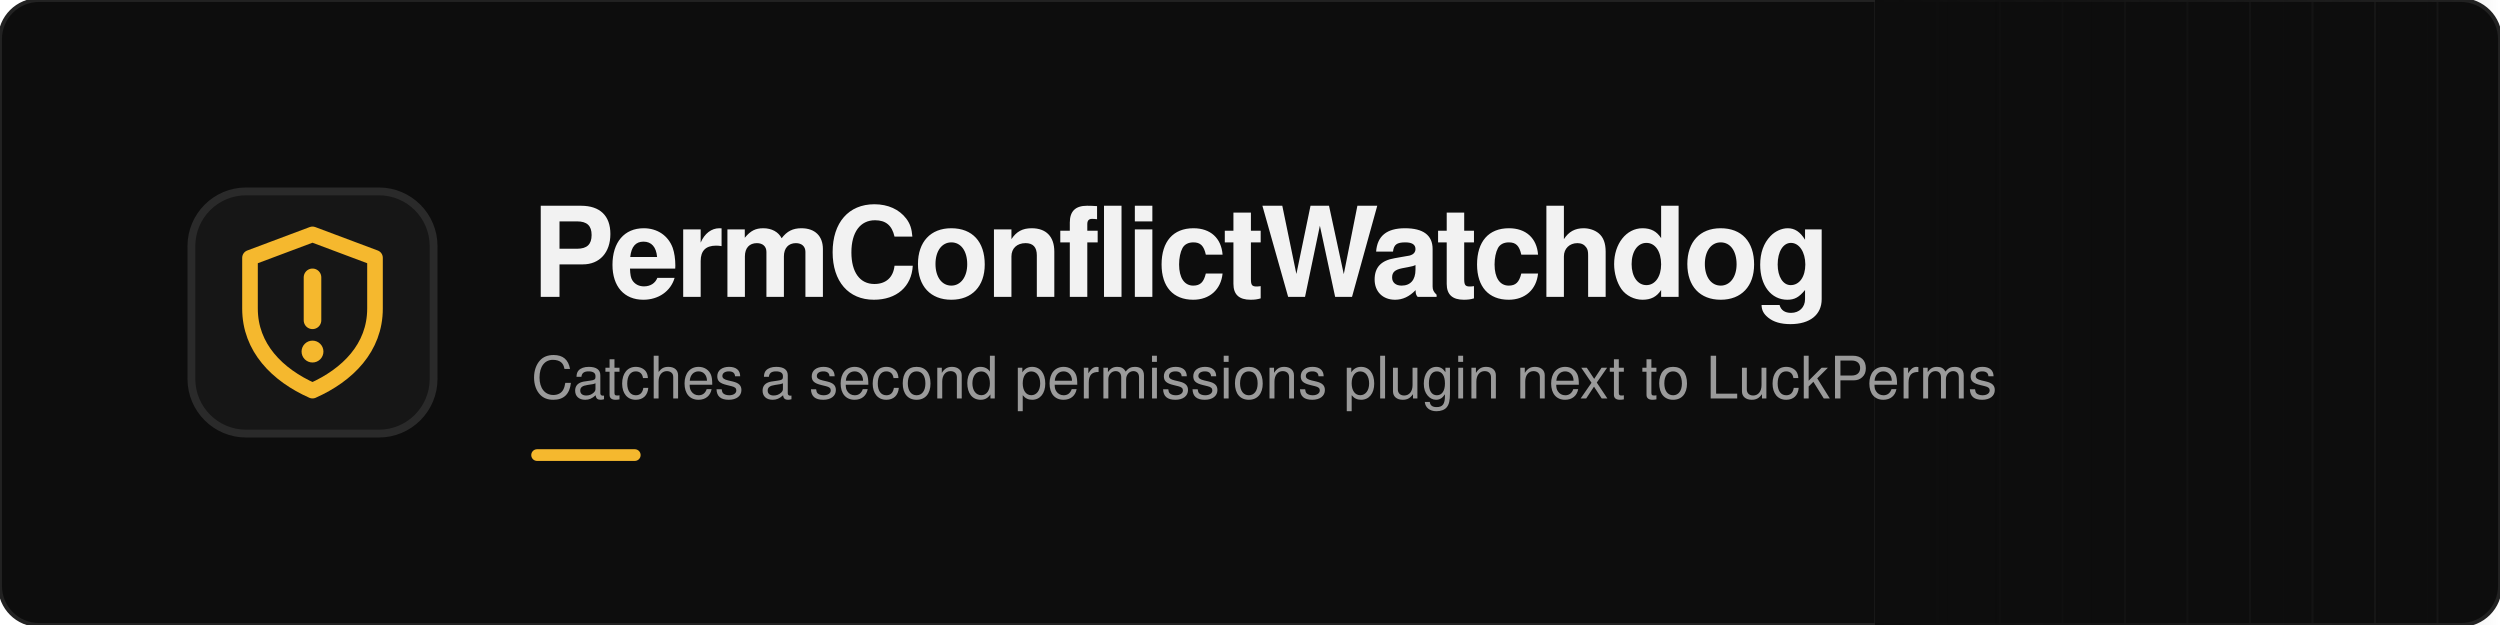
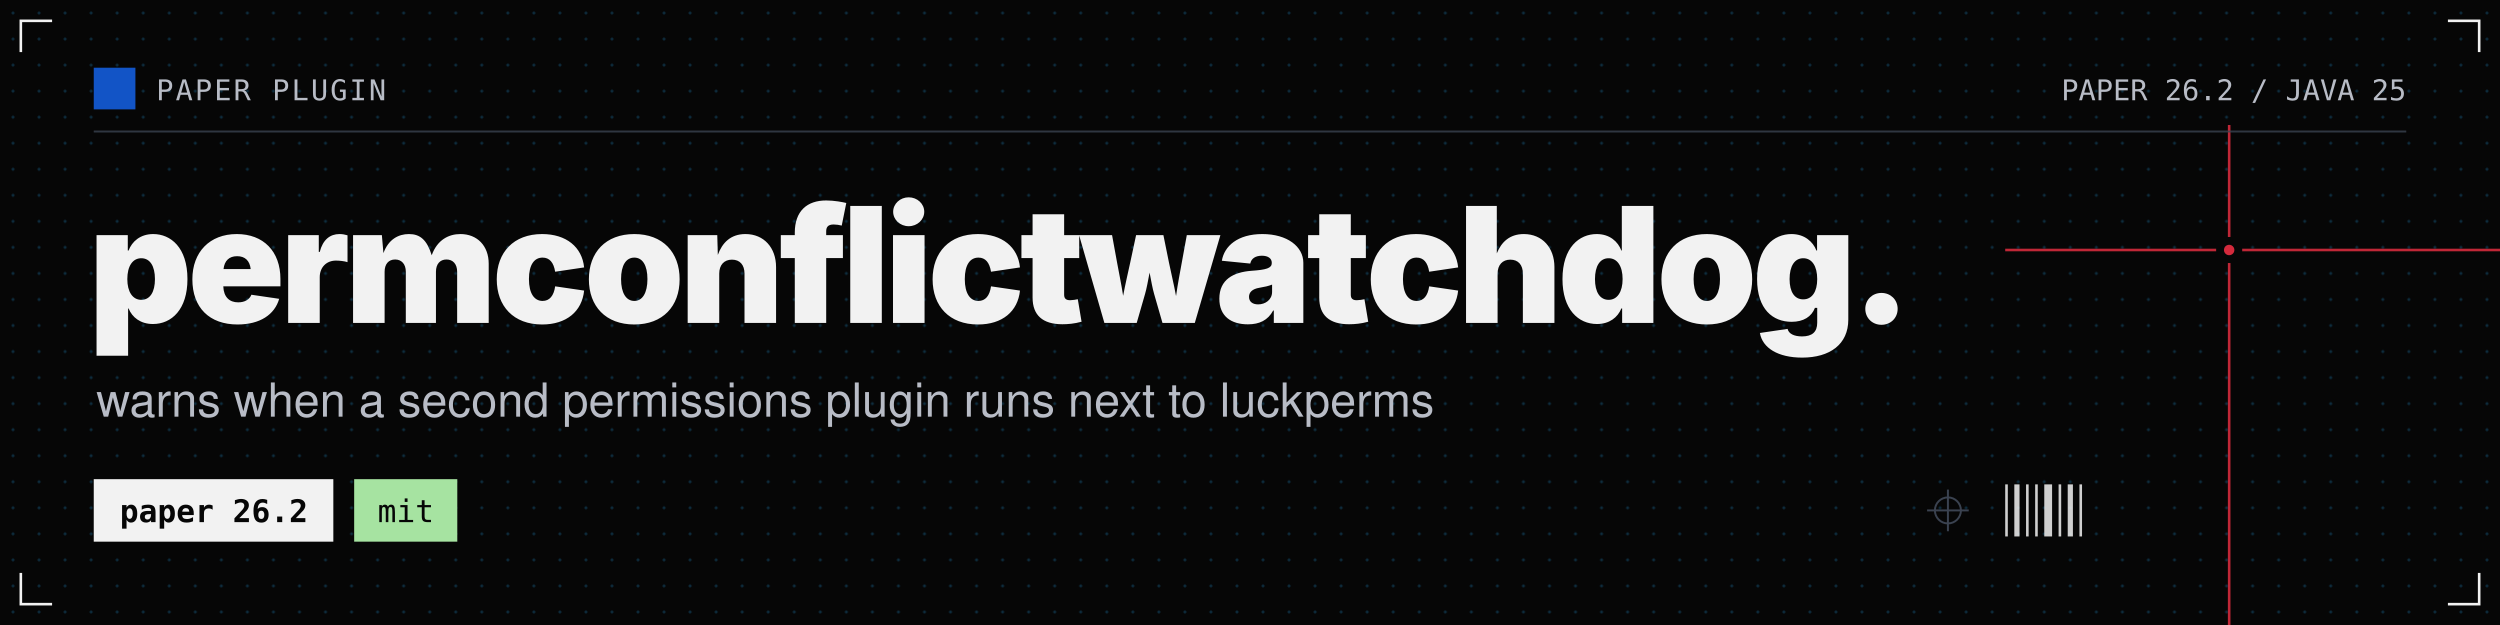
- <svg xmlns="http://www.w3.org/2000/svg" width="1280" height="320" viewBox="0 0 1280 320" role="img" aria-label="PermConflictWatchdog: Catches a second permissions plugin next to LuckPerms">
+ <svg xmlns="http://www.w3.org/2000/svg" width="960" height="240" viewBox="0 0 960 240" role="img" aria-labelledby="t">
+   <rect width="100%" height="100%" fill="#060606" />
  <defs>
-     <linearGradient id="fade" x1="0" x2="1">
-       <stop offset="0" stop-color="#0d0d0d" />
-       <stop offset="1" stop-color="#0d0d0d" stop-opacity="0" />
-     </linearGradient>
+     <pattern id="d" width="10" height="10" patternUnits="userSpaceOnUse">
+       <circle cx="5.0" cy="5.0" r="0.6" fill="#24a2ea" />
+     </pattern>
  </defs>
-   <rect width="1280" height="320" rx="20" fill="#0d0d0d" stroke="#222222" stroke-width="2" />
-   <g opacity="0.5" stroke="#222222" stroke-width="1">
-     <path d="M960 0 V320" />
-     <path d="M992 0 V320" />
-     <path d="M1024 0 V320" />
-     <path d="M1056 0 V320" />
-     <path d="M1088 0 V320" />
-     <path d="M1120 0 V320" />
-     <path d="M1152 0 V320" />
-     <path d="M1184 0 V320" />
-     <path d="M1216 0 V320" />
-     <path d="M1248 0 V320" />
+   <rect width="960" height="240" fill="url(#d)" opacity="0.22" />
+   <path d="M8 20V8H20M952 20V8H940M8 220V232H20M952 220V232H940" stroke="#f2f2f2" stroke-width="1" fill="none" />
+   <g stroke="#d42a3c" stroke-width="1">
+     <path d="M856 48V91M856 101V240M770 96H851M861 96H960" opacity="0.9" />
+     <circle cx="856" cy="96" r="2" fill="#d42a3c" stroke="none" />
  </g>
-   <rect x="960" y="0" width="320" height="320" fill="url(#fade)" />
-   <g transform="translate(96 96) scale(2.0)">
-     <rect x="1" y="1" width="62" height="62" rx="14" fill="#161616" stroke="#2a2a2a" stroke-width="2" />
-     <path d="M32 12 L48 18 V31 C48 41 41 48 32 52 C23 48 16 41 16 31 V18 Z" fill="none" stroke="#f5b82e" stroke-width="4" stroke-linejoin="round" />
-     <path d="M32 23 V34" stroke="#f5b82e" stroke-width="4.5" stroke-linecap="round" />
-     <circle cx="32" cy="42" r="2.8" fill="#f5b82e" />
+   <rect x="36" y="26" width="16" height="16" fill="#1254c6" />
+   <text x="60" y="38.5" font-family="ui-monospace,SFMono-Regular,'Cascadia Mono',Consolas,Menlo,monospace" font-size="11" fill="#b8bcc6" letter-spacing="0.8">PAPER PLUGIN</text>
+   <text x="924" y="38.5" text-anchor="end" font-family="ui-monospace,SFMono-Regular,'Cascadia Mono',Consolas,Menlo,monospace" font-size="11" fill="#b8bcc6">PAPER 26.2 / JAVA 25</text>
+   <path d="M36 50.5H924" stroke="#3a4250" stroke-width="0.75" opacity="0.8" />
+   <path d="M37.075 136.6H49.192V118.454H49.373C50.76 121.89 53.985 124.422 58.718 124.422C65.922 124.422 71.981 118.815 71.981 107.18C71.981 94.972 65.5 89.877 58.838 89.877C53.834 89.877 50.669 92.771 49.373 96.208H49.072V90.299H37.075ZM54.256 115.138C50.941 115.138 48.891 112.063 48.891 107.18C48.891 102.176 50.941 99.162 54.256 99.162C57.602 99.162 59.501 102.176 59.501 107.18C59.501 112.154 57.602 115.138 54.256 115.138ZM91.229 124.603C99.82 124.603 105.487 120.805 107.205 114.746L96.535 113.178C95.811 115.047 93.942 116.102 91.471 116.102C88.125 116.102 85.894 114.113 85.743 109.953H107.688V107.18C107.688 96.449 101.116 89.877 90.928 89.877C80.498 89.877 73.867 96.811 73.867 107.24C73.867 118.152 80.408 124.603 91.229 124.603ZM85.834 103.322C86.195 100.126 87.974 98.378 91.049 98.378C94.123 98.378 95.902 100.126 96.263 103.322ZM110.659 124.0H122.776V106.456C122.776 102.598 125.399 100.066 128.986 100.066C130.222 100.066 132.242 100.247 133.447 100.669V90.36C132.483 90.058 131.428 89.877 130.373 89.877C126.786 89.877 123.982 91.988 122.776 96.75H122.415V90.299H110.659ZM135.574 124.0H147.692V104.346C147.692 101.422 149.199 99.644 151.731 99.644C154.203 99.644 155.831 101.422 155.831 104.346V124.0H167.406V104.346C167.406 101.422 168.943 99.644 171.445 99.644C173.947 99.644 175.545 101.422 175.545 104.346V124.0H187.662V101.272C187.662 94.369 183.231 89.877 176.811 89.877C172.319 89.877 167.918 92.078 165.778 98.016C163.939 92.078 161.287 89.877 157.036 89.877C152.937 89.877 149.139 91.957 147.24 97.202L146.637 90.299H135.574ZM208.177 124.603C217.521 124.603 223.49 119.599 224.304 111.581L213.181 109.953C212.668 113.6 211.01 115.56 208.358 115.56C205.162 115.56 203.113 112.696 203.113 107.18C203.113 101.633 205.162 98.921 208.358 98.921C211.04 98.921 212.608 100.82 213.181 104.346L224.304 102.688C223.52 94.881 217.461 89.877 208.177 89.877C197.205 89.877 190.754 96.901 190.754 107.24C190.754 117.61 197.205 124.603 208.177 124.603ZM243.582 124.603C254.524 124.603 260.975 117.61 260.975 107.24C260.975 96.901 254.524 89.877 243.582 89.877C232.58 89.877 226.129 96.901 226.129 107.24C226.129 117.61 232.58 124.603 243.582 124.603ZM243.582 115.56C240.387 115.56 238.488 112.455 238.488 107.18C238.488 101.875 240.387 98.921 243.582 98.921C246.717 98.921 248.616 101.875 248.616 107.18C248.616 112.455 246.717 115.56 243.582 115.56ZM276.184 105.07C276.184 101.724 278.083 99.704 281.068 99.704C284.112 99.704 285.891 101.724 285.891 105.07V124.0H298.008V102.538C298.008 95.183 293.396 89.877 286.252 89.877C280.495 89.877 277.3 93.314 275.642 97.896L275.431 90.299H264.067V124.0H276.184ZM323.677 90.299H317.257V88.853C317.257 87.255 317.89 86.2 320.15 86.2C321.055 86.2 322.351 86.381 323.225 86.622L324.973 77.941C323.587 77.609 320.361 76.976 317.257 76.976C309.902 76.976 305.199 81.045 305.199 89.335V90.299H299.834V99.101H305.199V124.0H317.257V99.101H323.677ZM338.615 79.086H326.498V124.0H338.615ZM342.913 124.0H355.03V90.299H342.913ZM348.941 86.863C352.227 86.863 354.91 84.391 354.91 81.317C354.91 78.242 352.227 75.77 348.941 75.77C345.656 75.77 342.973 78.242 342.973 81.317C342.973 84.391 345.656 86.863 348.941 86.863ZM375.545 124.603C384.889 124.603 390.858 119.599 391.672 111.581L380.549 109.953C380.036 113.6 378.378 115.56 375.726 115.56C372.53 115.56 370.481 112.696 370.481 107.18C370.481 101.633 372.53 98.921 375.726 98.921C378.408 98.921 379.976 100.82 380.549 104.346L391.672 102.688C390.888 94.881 384.829 89.877 375.545 89.877C364.572 89.877 358.122 96.901 358.122 107.24C358.122 117.61 364.572 124.603 375.545 124.603ZM414.417 90.299H408.629V82.281H396.511V90.299H392.231V99.101H396.511V114.294C396.511 121.016 400.37 124.512 407.936 124.512C410.106 124.512 412.548 124.301 415.321 123.548L413.874 114.897C413.422 115.047 411.643 115.289 410.92 115.289C409.322 115.289 408.629 114.595 408.629 113.178V99.101H414.417ZM424.079 124.0H436.499L439.694 112.907C440.297 110.888 440.869 107.662 441.442 104.678C442.015 107.662 442.588 110.888 443.191 112.907L446.386 124.0H458.805L468.632 90.299H455.73L453.801 100.85C453.108 104.738 452.264 108.928 451.601 113.691C450.726 108.928 449.671 104.738 448.888 100.85L446.747 90.299H436.257L433.997 100.85C433.183 104.678 432.158 108.868 431.284 113.6C430.56 108.868 429.656 104.708 428.963 100.85L427.034 90.299H414.373ZM479.199 124.543C483.57 124.543 486.855 123.035 488.905 119.237H489.146V124.0H500.48V100.91C500.48 94.7 494.331 89.877 484.745 89.877C475.28 89.877 470.126 94.489 469.191 100.126L480.103 101.211C480.495 99.162 482.273 98.197 484.564 98.197C486.885 98.197 488.362 99.192 488.362 100.91V101.031C488.362 102.99 486.222 103.593 480.585 103.985C473.622 104.497 468.227 107.331 468.227 114.716C468.227 121.408 472.718 124.543 479.199 124.543ZM483.117 116.886C481.068 116.886 479.621 115.891 479.621 113.992C479.621 112.274 480.827 110.948 483.66 110.496C485.559 110.194 487.187 109.802 488.483 109.29V112.063C488.483 115.138 485.861 116.886 483.117 116.886ZM524.491 90.299H518.704V82.281H506.586V90.299H502.306V99.101H506.586V114.294C506.586 121.016 510.444 124.512 518.01 124.512C520.181 124.512 522.622 124.301 525.396 123.548L523.949 114.897C523.497 115.047 521.718 115.289 520.995 115.289C519.397 115.289 518.704 114.595 518.704 113.178V99.101H524.491ZM543.8 124.603C553.145 124.603 559.113 119.599 559.927 111.581L548.804 109.953C548.291 113.6 546.634 115.56 543.981 115.56C540.786 115.56 538.736 112.696 538.736 107.18C538.736 101.633 540.786 98.921 543.981 98.921C546.664 98.921 548.231 100.82 548.804 104.346L559.927 102.688C559.143 94.881 553.084 89.877 543.8 89.877C532.828 89.877 526.377 96.901 526.377 107.24C526.377 117.61 532.828 124.603 543.8 124.603ZM575.076 105.07C575.076 101.724 576.975 99.704 579.959 99.704C583.004 99.704 584.782 101.724 584.782 105.07V124.0H596.9V102.538C596.9 95.183 592.288 89.877 585.144 89.877C579.658 89.877 576.493 93.012 574.774 97.293V79.086H562.958V124.0H575.076ZM613.255 124.422C617.987 124.422 621.212 121.89 622.599 118.454H622.9V124.0H634.898V79.086H622.78V96.208H622.599C621.303 92.771 618.138 89.877 613.134 89.877C606.472 89.877 599.991 94.972 599.991 107.18C599.991 118.815 606.05 124.422 613.255 124.422ZM617.716 115.138C614.37 115.138 612.471 112.154 612.471 107.18C612.471 102.176 614.37 99.162 617.716 99.162C621.032 99.162 623.081 102.176 623.081 107.18C623.081 112.063 621.032 115.138 617.716 115.138ZM655.442 124.603C666.384 124.603 672.835 117.61 672.835 107.24C672.835 96.901 666.384 89.877 655.442 89.877C644.44 89.877 637.989 96.901 637.989 107.24C637.989 117.61 644.44 124.603 655.442 124.603ZM655.442 115.56C652.247 115.56 650.348 112.455 650.348 107.18C650.348 101.875 652.247 98.921 655.442 98.921C658.577 98.921 660.476 101.875 660.476 107.18C660.476 112.455 658.577 115.56 655.442 115.56ZM692.023 137.323C702.664 137.323 709.748 132.229 709.748 122.734V90.299H697.751V96.208H697.509C696.183 92.771 692.897 89.877 687.924 89.877C681.232 89.877 674.721 94.972 674.721 107.18C674.721 118.815 680.81 123.578 687.984 123.578C692.536 123.578 695.64 121.619 696.937 118.212H697.811V123.94C697.811 127.467 695.882 129.185 691.963 129.185C688.858 129.185 686.808 128.1 686.447 126.291L675.806 127.858C676.771 133.646 682.799 137.323 692.023 137.323ZM692.445 114.957C689.129 114.957 687.2 112.154 687.2 107.18C687.2 102.176 689.129 99.162 692.445 99.162C695.791 99.162 697.811 102.176 697.811 107.18C697.811 112.063 695.791 114.957 692.445 114.957ZM722.485 124.723C726.012 124.723 728.695 122.101 728.695 118.604C728.695 115.108 726.012 112.485 722.485 112.485C718.958 112.485 716.276 115.108 716.276 118.604C716.276 122.101 718.958 124.723 722.485 124.723Z" fill="#f2f2f2" />
+   <text x="37" y="160" font-family="-apple-system,'Segoe UI',Helvetica,Arial,sans-serif" font-size="18" fill="#b8bcc6">warns when a second permissions plugin runs next to luckperms</text>
+   <rect x="36" y="184" width="92.0" height="24" fill="#f2f2f2" />
+   <text x="46" y="200.5" font-family="ui-monospace,SFMono-Regular,'Cascadia Mono',Consolas,Menlo,monospace" font-size="12" font-weight="700" fill="#060606">paper 26.2</text>
+   <rect x="136.0" y="184" width="39.6" height="24" fill="#a6e3a1" />
+   <text x="145.0" y="200.5" font-family="ui-monospace,SFMono-Regular,'Cascadia Mono',Consolas,Menlo,monospace" font-size="12" fill="#060606">mit</text>
+   <rect x="770" y="186" width="1" height="20" fill="#f2f2f2" opacity="0.85" />
+   <rect x="773.5" y="186" width="2" height="20" fill="#f2f2f2" opacity="0.85" />
+   <rect x="778.0" y="186" width="1" height="20" fill="#f2f2f2" opacity="0.85" />
+   <rect x="781.5" y="186" width="1" height="20" fill="#f2f2f2" opacity="0.85" />
+   <rect x="785.0" y="186" width="3" height="20" fill="#f2f2f2" opacity="0.85" />
+   <rect x="790.5" y="186" width="1" height="20" fill="#f2f2f2" opacity="0.85" />
+   <rect x="794.0" y="186" width="2" height="20" fill="#f2f2f2" opacity="0.85" />
+   <rect x="798.5" y="186" width="1" height="20" fill="#f2f2f2" opacity="0.85" />
+   <g stroke="#3a4250" stroke-width="0.75" fill="none">
+     <circle cx="748" cy="196" r="5" />
+     <path d="M740 196H756M748 188V204" />
  </g>
-   <text x="272" y="152" font-family="ui-sans-serif, system-ui, -apple-system, 'Segoe UI', Helvetica, Arial, sans-serif" font-size="64" font-weight="800" fill="#f2f2f2" letter-spacing="-2">PermConflictWatchdog</text>
-   <text x="272" y="204" font-family="ui-sans-serif, system-ui, -apple-system, 'Segoe UI', Helvetica, Arial, sans-serif" font-size="30" fill="#9a9a9a">Catches a second permissions plugin next to LuckPerms</text>
-   <rect x="272" y="230" width="56" height="6" rx="3" fill="#f5b82e" />
</svg>
